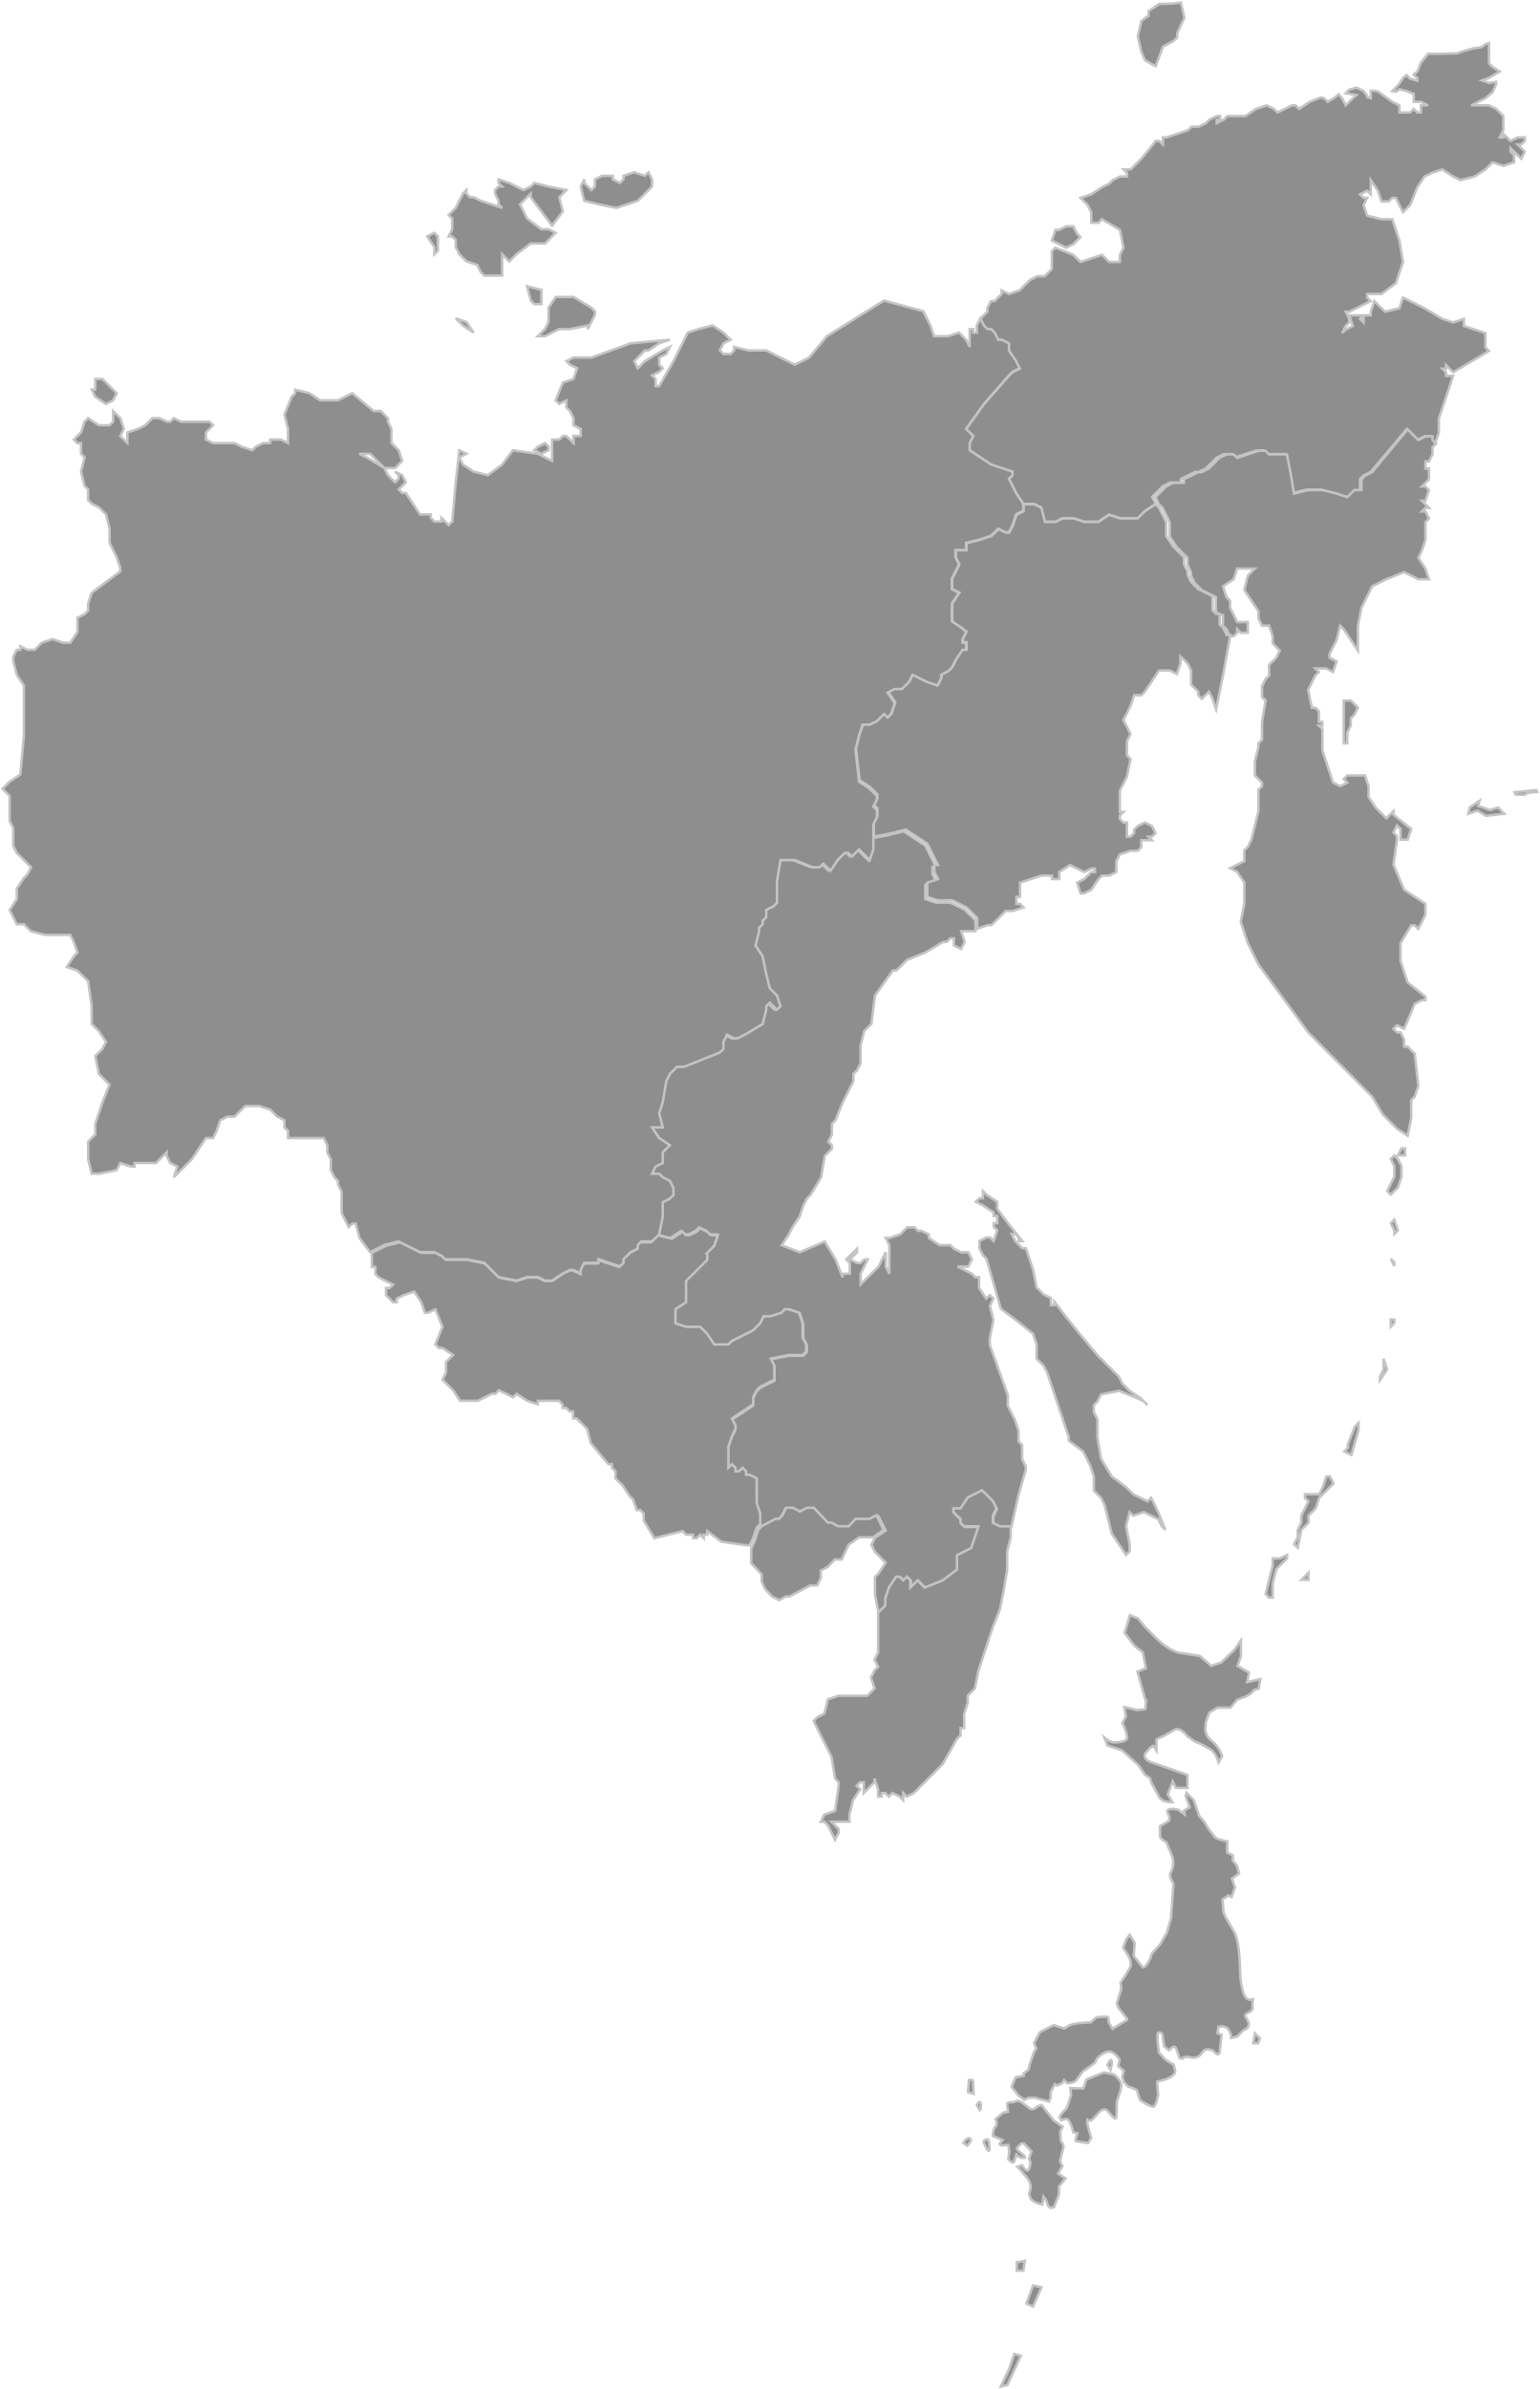
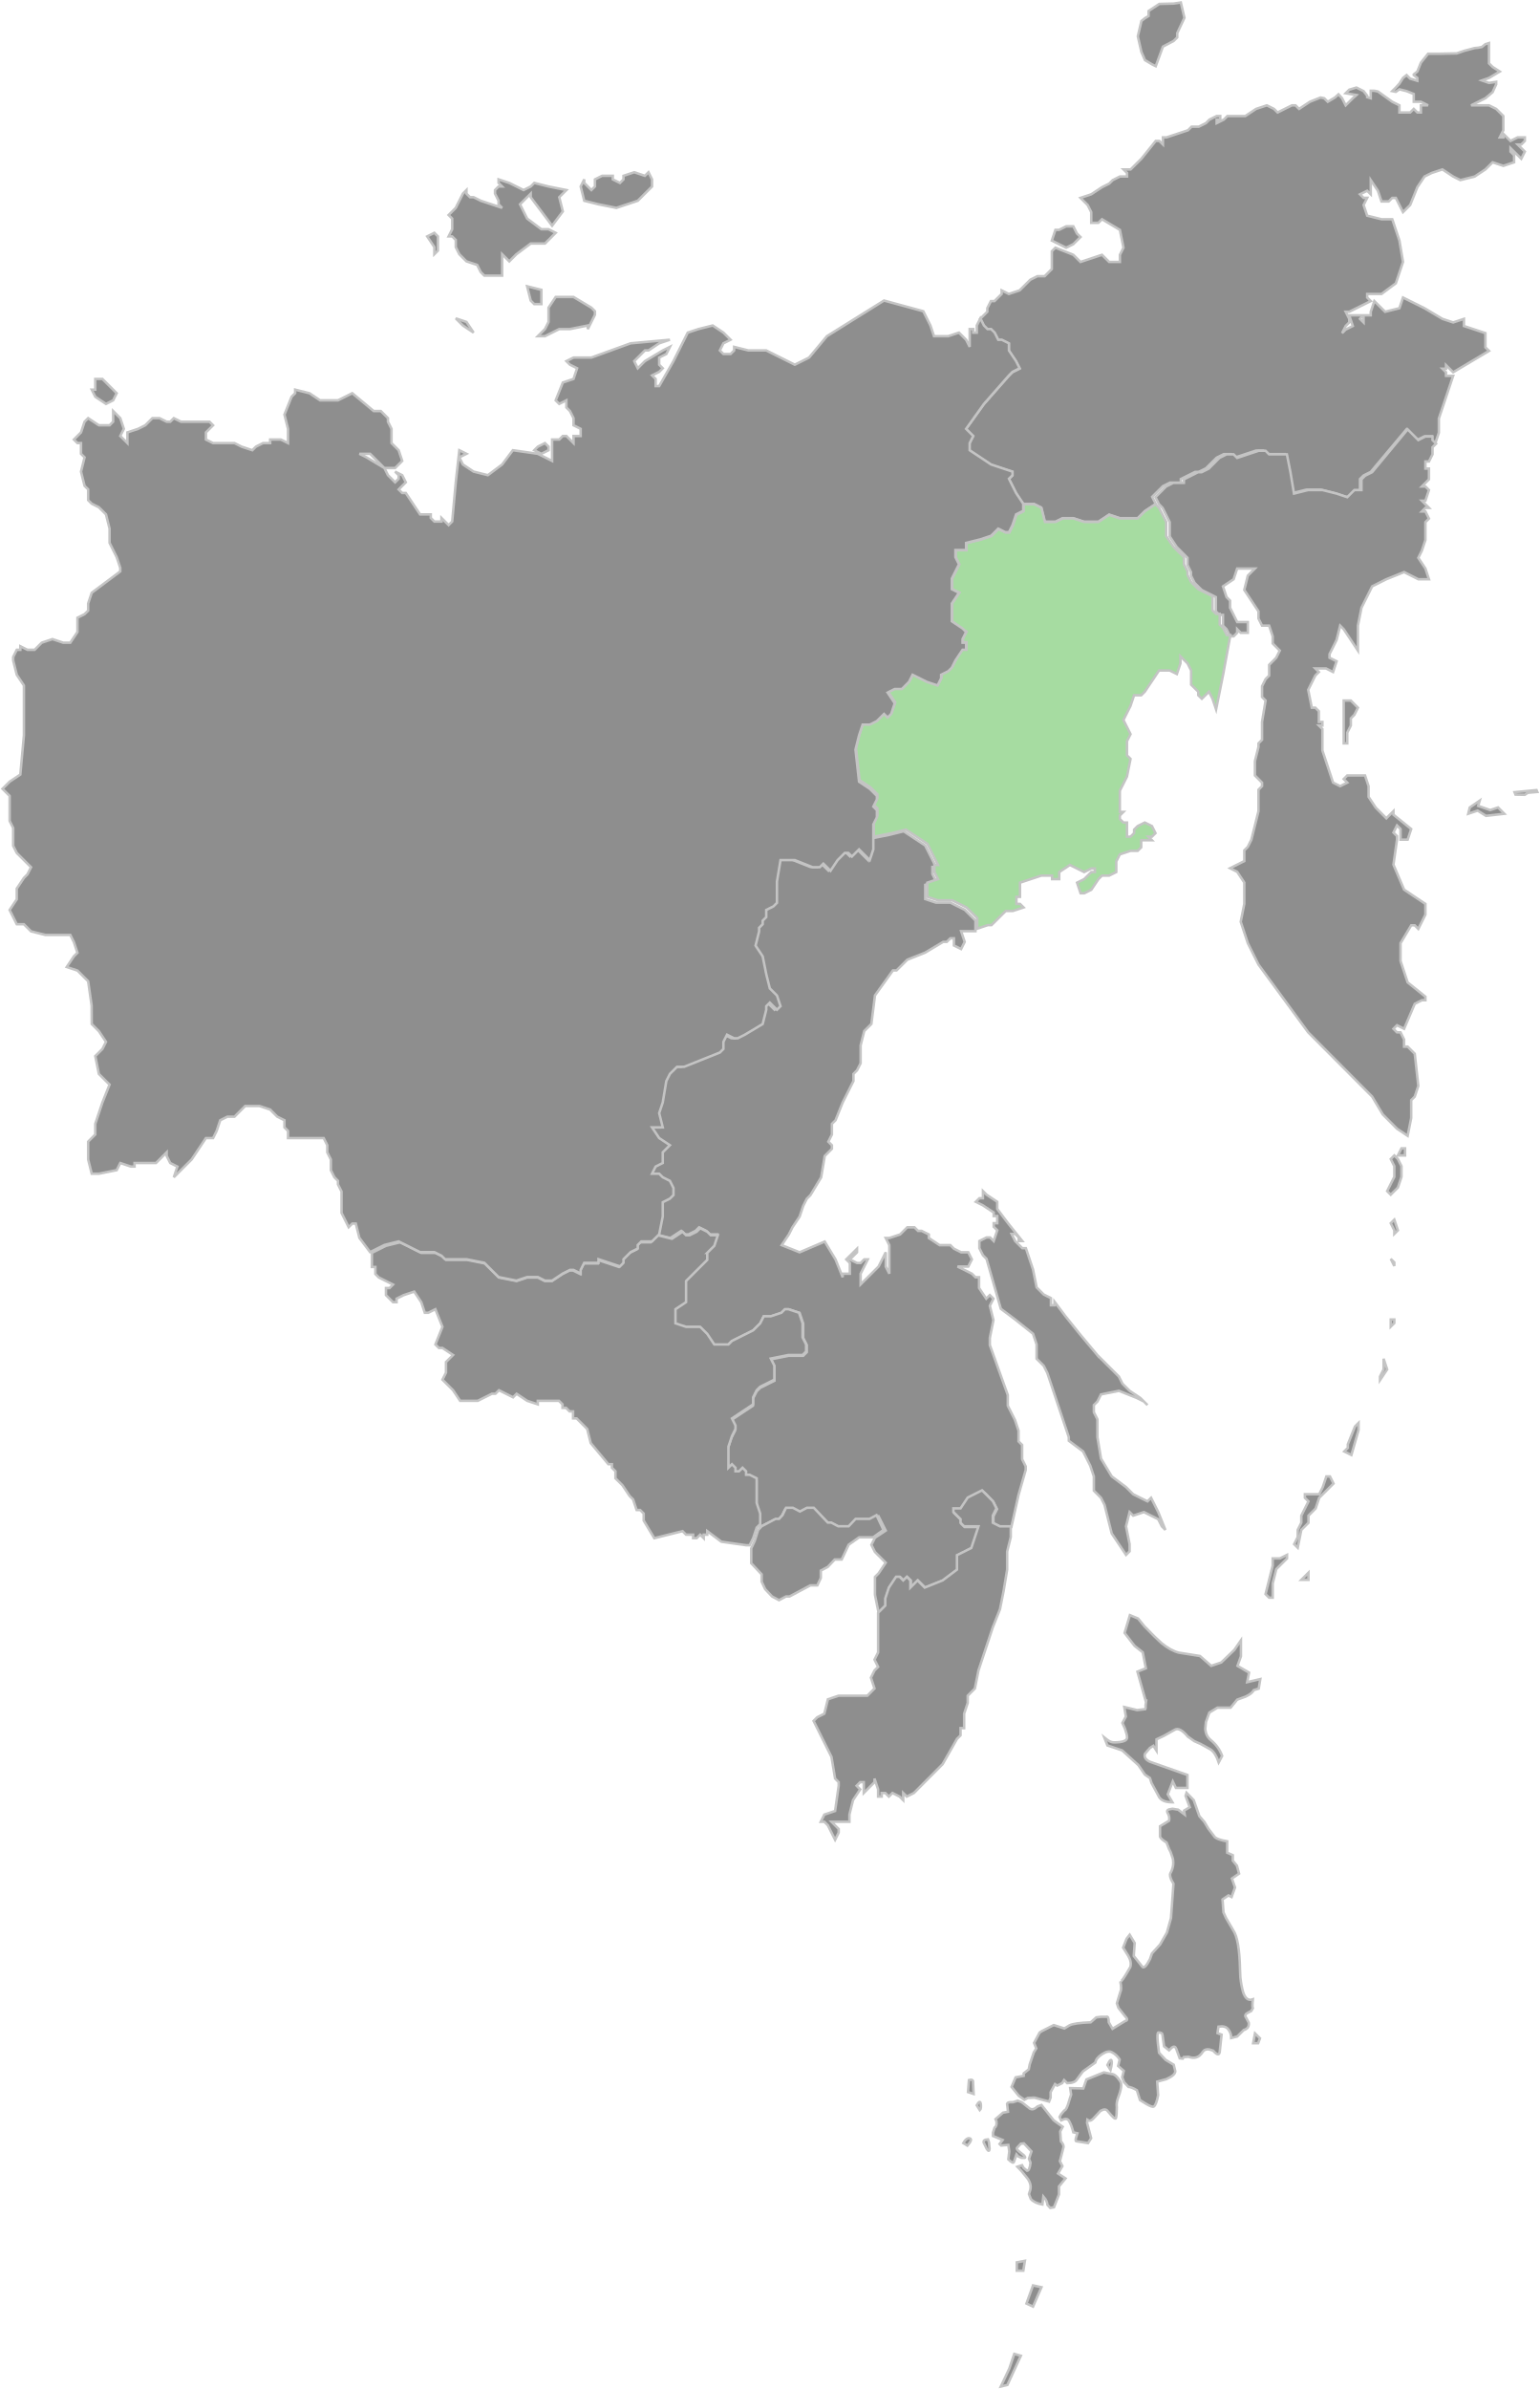
<svg xmlns="http://www.w3.org/2000/svg" width="617" height="957" viewBox="0 0 617 957" fill="none">
  <path d="M413.926 923.988L411.301 922.761L413.926 915.496L417.31 916.236L413.926 923.988ZM407.416 906.265L410.677 905.652L410.047 909.591H407.416V906.265ZM404.412 948.855L406.419 942.944L409.05 943.683L403.659 955.38L401.034 956L404.412 948.855ZM485.334 667.315L489.348 665.962L494.604 660.916L497.235 657.097V663.502L495.859 667.321L500.49 670.028L499.744 673.846L505 672.62L504.37 676.439L502.369 677.052C501.951 677.956 500.864 678.816 499.107 679.638L495.73 680.865L493.099 684.064H487.836L484.581 686.037L483.198 689.856L482.954 692.442C483.037 694.332 483.745 695.85 485.083 697C487.251 698.72 488.795 700.857 489.715 703.399L488.338 705.985C487.502 703.443 486.415 701.717 485.083 700.813L481.075 698.594L478.566 697.487L475.935 695.641C473.761 693.017 472.011 692.113 470.673 692.935L466.285 695.401L463.41 696.754V701.306L462.155 699.34L460.779 700.2L458.771 702.539C458.36 703.854 459.022 704.917 460.779 705.739L475.813 711.031V716.196H471.175L469.927 713.61L467.919 718.782L469.798 721.982C467.212 721.982 465.455 721.324 464.536 720.009L461.409 714.224L460.779 712.251L458.771 710.898L456.14 707.079L449.624 701.167L443.737 699.194L442.489 695.995L443.737 696.981C444.657 697.639 445.532 697.968 446.369 697.968C449.875 697.968 451.631 697.31 451.631 695.995C451.631 695.255 451.335 694.067 450.749 692.423L449.746 690.21L451.129 687.624L450.499 683.805L455.639 685.038L458.894 684.665C459.061 684.336 459.1 683.843 459.022 683.192L459.273 681.219H459.022L455.767 669.648L459.145 668.295L457.897 661.896L454.635 659.31L450.627 654.138L452.757 647L456.018 648.353L458.521 651.432L462.529 655.498L465.411 658.204C467.829 660.177 470.126 661.448 472.3 662.023L480.818 663.376L485.334 667.315ZM504.878 816.52L504.131 818.492H502.124L502.871 814.553L504.878 816.52ZM475.06 719.389L475.44 718.156L478.322 721.109L480.58 727.514L482.587 729.854L484.215 732.566L486.846 736.012C487.682 736.67 489.31 737.201 491.735 737.612V742.164L493.986 743.15V745.37L495.62 747.342L496.495 750.542L493.62 752.514L494.868 756.087L493.491 759.906L492.237 759.286L489.856 760.886L490.236 766.051L491.239 768.271L494.115 773.196C495.788 775.574 496.701 780.828 496.875 788.953L497.004 792.032C497.254 794.409 497.634 796.42 498.129 798.064C498.966 800.605 500.259 801.554 502.015 800.896L501.886 802.249C501.796 803.236 501.841 803.969 502.015 804.462L501.385 805.569C500.381 806.062 499.712 806.435 499.377 806.675C498.876 807.168 498.831 807.662 499.249 808.155L500.375 810.248C500.542 811.809 499.879 812.789 498.367 813.2L495.743 815.786L493.363 816.4C493.363 815.084 492.944 813.896 492.108 812.834C491.613 812.176 490.815 811.809 489.728 811.727L488.229 811.854L487.849 814.44L489.477 815.053L488.731 822.065C488.48 823.38 487.598 823.171 486.1 821.452L484.472 820.958C483.301 820.794 482.426 821.161 481.841 822.065C480.509 824.202 478.624 824.815 476.205 823.911L474.327 824.038L473.947 824.651L472.699 824.524L471.316 820.705C470.982 819.801 470.396 819.643 469.566 820.212L468.441 821.319L466.433 819.719L465.803 815.167C465.803 814.509 465.256 814.18 464.175 814.18C463.757 814.18 463.673 815.533 463.924 818.24L464.42 822.305L467.051 825.138L470.313 827.11L470.937 829.696C470.937 830.765 469.727 831.827 467.308 832.896L463.68 833.882L464.06 839.294C463.558 841.925 462.972 843.442 462.31 843.847C461.892 844.093 460.843 843.727 459.177 842.74L456.796 841.261L455.548 837.322C454.21 836.5 453.078 836.051 452.165 835.969L450.415 834.122L449.662 832.15L450.293 829.564L448.035 827.591L448.665 825.005C447.829 823.69 446.742 822.703 445.41 822.046C444.484 821.553 443.19 821.844 441.524 822.912C439.942 823.974 439.06 825.087 438.9 826.232L433.888 829.804L431.508 833.003C430.922 833.99 429.63 834.483 427.622 834.483L426.374 833.25L425.622 834.483L423.614 835.469L422.733 834.856L420.983 838.055V840.274L420.353 841.874L414.467 840.274L411.835 840.401L410.459 841.141L408.201 839.541L405.325 835.975L406.953 832.156L410.208 831.543V830.556L412.215 828.957L412.595 826.984L414.222 822.185L415.226 820.585L414.344 818.366L416.602 814.18L417.606 813.561L422.244 811.221L426.496 812.574L428.504 811.348C429.752 810.69 432.595 810.279 437.021 810.115L439.273 808.142L441.28 807.895H443.287C443.956 807.649 444.284 808.389 444.284 810.115L445.783 812.701L450.794 809.622C451.882 809.375 451.882 808.717 450.794 807.649L448.163 804.329L447.533 802.483L448.916 797.925C449.328 797.267 449.328 795.87 448.916 793.739C449.167 794.15 450.498 792.221 452.924 787.953C453.336 786.638 453.052 785.121 452.042 783.401L450.035 780.202L451.418 776.636L452.666 775.036L454.674 778.356L454.294 783.528L457.807 787.96C458.476 788.453 459.479 787.384 460.811 784.76L461.564 782.548L464.819 778.975L467.579 774.176L469.206 768.391L470.21 754.601L469.328 753.001C468.827 751.768 468.698 750.908 468.949 750.415C470.036 748.525 470.37 746.558 469.952 744.503L469.071 741.917L468.447 740.684L467.443 738.098C465.945 737.194 465.063 736.417 464.812 735.759V731.573L468.447 729.36C468.691 728.292 468.486 727.23 467.817 726.161C467.482 725.504 467.688 725.055 468.447 724.808L469.824 724.561L472.082 724.928L474.713 726.901L474.462 725.301L476.72 723.948L475.06 719.389ZM389.879 833.629L390.13 838.801L387.872 838.061L388.251 833.262L388.876 833.136C389.377 833.06 389.712 833.218 389.879 833.629ZM398.898 848.892L401.903 846.306L403.91 845.933L403.53 842.734C403.697 842.323 404.161 842.114 404.913 842.114H405.911L407.789 841.501L409.423 842.114L412.678 844.7C413.598 845.193 414.602 844.903 415.689 843.834L417.316 843.221L422.206 849.379L425.834 851.965L424.83 853.811L425.081 857.751C426.001 858.819 426.336 859.679 426.085 860.337L424.702 865.749L425.705 867.722L423.955 870.674L426.96 872.647L424.328 875.846V879.046L422.321 884.211L420.823 884.458L419.697 883.225C419.697 882.65 419.446 881.91 418.944 881.012L418.063 879.906L417.69 883.105C415.515 882.694 413.971 881.954 413.051 880.886L412.299 878.913L412.8 877.313C413.212 875.84 412.884 874.316 411.797 872.761L409.294 869.682L407.66 867.962L409.539 867.348L410.169 868.455L411.552 869.561C412.221 869.561 412.678 868.499 412.929 866.362L412.299 864.762L413.302 861.81L410.292 858.61L409.043 858.737L407.66 860.216C407.248 860.463 407.371 860.912 408.04 861.569L410.298 863.416C410.8 863.991 410.928 864.32 410.677 864.402H409.301L407.918 863.782L407.294 863.043L406.29 865.995C406.123 866.653 405.37 866.324 404.032 865.009L404.412 861.81L404.032 859.224L401.15 859.47L400.526 858.851L401.774 857.251L397.888 855.651V854.298L398.519 852.326C399.188 851.915 399.439 851.055 399.265 849.74L398.898 848.892ZM393.006 842.74C393.173 844.055 393.051 844.915 392.626 845.326L391.378 843.354L392.008 842.367C392.51 841.798 392.845 841.918 393.006 842.74ZM386.617 857.517C387.203 856.859 387.75 856.53 388.251 856.53C389.171 856.612 389.294 857.188 388.625 858.256L387.628 859.489L386 858.503L386.617 857.517ZM394.884 857.144L395.888 857.017L396.267 858.124L396.518 860.83C396.428 861.816 396.061 861.816 395.386 860.83L394.138 858.244C394.054 857.681 394.305 857.308 394.884 857.144ZM444.374 825.998C444.876 825.176 445.21 824.967 445.378 825.378C445.622 825.953 445.5 827.224 444.998 829.197L443.744 827.224L444.374 825.998ZM442.367 830.183L445.378 830.803C446.458 830.803 447.629 831.789 448.884 833.756C449.63 834.742 449.296 837.075 447.88 840.768C447.469 841.918 447.34 843.025 447.501 844.093C447.501 846.389 447.378 847.868 447.128 848.526C446.96 849.101 445.873 848.153 443.866 845.693C443.454 845.118 442.869 844.915 442.116 845.08L440.99 845.573L437.98 848.772C437.394 849.348 436.847 849.594 436.352 849.512L435.722 849.139L435.593 850.372L437.22 856.524L435.972 858.497L431.334 857.757C430.923 857.757 430.877 857.226 431.205 856.157L431.707 854.558L430.08 854.184C429.662 852.465 429.121 850.985 428.452 849.752C428.034 848.937 427.365 848.646 426.445 848.892L425.197 849.385L424.567 848.032L425.197 846.926L426.445 845.453C427.114 845.288 427.783 843.935 428.452 841.387L429.198 839.048L428.819 836.462L434.081 836.588L435.329 833.016L441.968 830.31L442.367 830.183Z" fill="#8E8E8E" stroke="#C4C4C4" />
  <path d="M347.725 344.435L344.848 341.576L343.41 340.147L341.972 341.576L340.534 343.005L339.096 341.576H337.658L334.782 344.434L331.906 348.722L330.468 347.293L329.03 345.863L327.592 347.293H324.715L317.525 344.434H311.773L310.335 353.009V361.585L308.897 363.014L306.02 364.443V367.301L304.582 368.731V370.16L303.145 371.589V373.018L301.706 378.735L304.583 383.023L306.021 390.169L307.459 395.886L310.335 398.744L311.773 403.032L310.335 404.461L307.459 401.602L306.021 403.032V404.461L304.583 410.178L297.393 414.465L294.516 415.895H293.076L290.2 414.465L288.762 417.324V420.182L287.324 421.611L280.133 424.47L272.943 427.329H270.067L267.19 430.187L265.752 433.046L264.314 441.621L262.876 445.909L264.314 451.625H260L262.876 455.913L267.191 458.772L265.753 460.201L264.315 461.63V465.918L261.438 467.347L260 470.205H262.876L264.315 471.634L267.191 473.064L268.629 475.922V478.781L267.191 480.21L264.314 481.639V487.356L262.876 494.502L268.629 495.932L272.943 493.073L274.381 494.502H275.819L278.695 493.073L280.133 491.644L283.01 493.073L284.448 494.502H287.324L285.886 498.79L283.01 501.648V504.507L280.133 507.366L277.257 510.224L275.819 511.653L274.381 513.083V521.658L270.067 524.516V530.233L274.381 531.662H280.133L283.01 534.521L285.886 538.809H291.64L293.078 537.379L295.954 535.95L301.707 533.092L304.583 530.233L306.021 527.375H308.897L313.212 525.946L314.65 524.516H316.088L317.369 524.941L320.401 525.946L321.84 530.233V535.95L323.278 538.808V541.667L321.84 543.096H316.088L308.897 544.525L310.335 547.384V553.101L307.459 554.53L304.583 555.959L303.145 557.388L301.707 560.247V563.105L297.392 565.964L293.076 568.821L294.514 571.68V573.109L293.076 575.968L291.638 580.255V588.831L293.076 587.401L294.514 588.831V590.26H295.952L297.39 588.831L298.829 590.26V591.688H300.266L303.143 593.117V603.122L304.581 607.41V611.697L310.334 608.839H311.772L313.21 607.41L314.648 604.551H317.524L320.4 605.98L323.276 604.551H326.153L327.591 605.98L331.905 610.269H333.343L336.219 611.698H340.534L343.41 608.84H344.848H349.162L352.038 607.411L353.476 610.269L354.915 613.128L350.6 615.986L349.162 618.845L350.6 621.703L352.038 623.132L354.915 625.991L352.038 630.279L350.6 631.708V638.854L352.038 646L354.915 643.141V640.283L356.353 635.995L359.229 631.708H360.667L362.105 633.137L363.543 631.708L364.981 633.137V635.995L366.419 634.566L367.857 633.137L369.295 634.566L370.733 635.995L377.923 633.137L383.676 628.849V623.132L389.428 620.274L392.304 611.698H386.552L385.114 610.269V608.839L383.676 607.41L382.238 605.981V604.551H385.114L387.99 600.264L393.743 597.405L395.161 598.583L398.057 601.694L399.495 604.552L398.057 607.41V610.269L400.933 611.698H405.247L408.124 598.835L411 588.83V587.401L409.562 584.543V578.826L408.124 577.397V573.109L406.686 568.821L405.248 565.963L403.81 563.104V558.817L396.619 538.809V535.95L398.058 528.804L396.619 523.085L398.058 520.227L396.619 518.798L395.181 520.227L392.305 515.939V511.651H390.867L389.429 510.222L383.677 507.364H387.991L389.429 504.505L387.991 501.647H385.115L382.239 500.218L380.801 498.788H376.486L372.172 495.93V494.501L369.296 493.072H367.858L366.42 491.642H363.544L362.106 493.072L360.668 494.501L356.353 495.93H354.915L356.353 498.788V510.222L354.915 507.364V501.648L352.039 507.365L344.849 514.511V510.223L347.725 504.507H346.287L344.849 505.936H343.411L340.535 504.507L341.973 503.077L343.411 501.648V500.219L339.096 504.507L340.534 505.936V510.224H337.658V511.653L334.782 504.507L330.467 497.361L320.401 501.648L313.211 498.79L316.087 494.502L317.525 491.644L320.401 487.356L321.839 483.068L323.277 480.21L324.715 478.781L329.029 471.635L330.467 463.059L331.906 461.63L333.343 460.201V458.772L331.906 457.343L333.343 454.484V450.197L334.781 448.767L337.658 441.621L340.534 435.905L341.972 433.046V430.187L343.41 428.758L344.848 425.9V418.754L346.286 413.037L349.162 410.178L350.601 398.745L357.791 388.74H359.229L360.667 387.311L362.105 385.882L363.543 384.453L370.733 381.594L377.924 377.306H379.362L380.8 375.877H382.238V378.736L385.114 380.165L386.552 377.306L385.114 373.019H390.866V368.731L386.552 364.443L380.8 361.585H375.047L370.733 360.156V354.439L375.047 353.01L373.609 350.151V347.293H375.048L370.733 338.717L362.105 333L356.353 334.429L349.162 335.858V340.146L347.724 344.434L347.725 344.435Z" fill="#8E8E8E" stroke="#C4C4C4" />
  <path d="M424.333 92.099H422.898L421.462 96.376L427.205 99.227L430.077 97.802L432.949 94.95L431.513 93.525L430.077 90.673H427.206L424.333 92.099ZM464.538 1.571L460.231 4.422V6.418L458.795 7.274L457.359 8.414L455.923 14.545L457.359 20.817L458.795 24.096L461.667 25.807L463.103 26.52L465.974 18.678L470.282 16.397L471.718 14.971V13.261L474.59 7.13L473.154 1L470.282 1.428L464.538 1.571ZM562.179 31.224L560.743 33.505L559.307 35.073L557.871 36.499L559.307 36.784L560.743 35.785L563.615 36.498L566.487 37.639V40.776H569.359L572.231 42.201H569.359V45.053H567.923L566.488 43.627L565.052 45.053H560.744V42.202L557.871 40.776L552.128 36.642L550.693 36.357H549.257V39.35L547.821 38.923V38.353L546.385 36.5L543.513 35.074L540.641 35.929L539.205 37.355L543.513 38.068L542.077 39.351L539.205 42.202L537.77 39.351L536.334 37.783L534.898 39.066L532.026 40.776L530.59 39.351L529.154 39.066L524.847 40.776L520.539 43.628L519.103 42.202H517.667L514.795 43.628L511.923 45.053L510.487 43.628L507.615 42.202L503.308 43.628L499 46.479H491.821L490.385 47.905L487.513 49.33V47.905H488.949V46.479H487.513L484.641 47.905L483.205 49.33L480.333 50.756H477.462L476.026 52.181L471.718 53.607L467.41 55.032H465.974V57.883L464.539 56.458H463.103L457.359 63.586L455.923 65.011L453.051 67.863H450.18L451.615 69.288V70.714H448.744L445.872 72.139L444.436 73.565L441.564 74.991L437.256 77.842L432.949 79.268L434.385 80.693L435.82 82.119L437.256 84.97V89.247H440.128L441.564 87.821L448.744 92.099L450.179 99.227L448.744 102.078V104.93H444.436L441.564 102.078L437.256 103.504L432.949 104.93L430.077 102.078L422.897 99.227L421.462 100.652V107.78L418.59 110.632H415.718L412.846 112.057L411.41 113.483L408.538 116.334L404.231 117.76L401.359 116.334V117.76L399.923 119.185L398.487 120.611H397.051L395.615 123.462V124.888L394.18 126.314L392.744 127.739L394.18 130.59L395.615 132.016H397.051L398.487 133.442L399.923 136.293H401.359L404.231 137.719V140.57L407.102 144.847L408.538 147.698L405.666 149.124L404.231 150.549L394.179 161.954L387 171.934L388.436 173.359L389.872 174.785L388.436 177.636V180.488L397.051 186.19L405.667 189.041V190.467L404.231 191.893L407.103 197.595L409.975 201.872H414.282L417.154 203.298L418.59 209H422.897L425.769 207.574H430.077L434.385 209H440.128L444.436 206.149L448.744 207.574H455.923L458.795 204.723L463.103 201.872L461.667 199.02L464.539 196.169L465.974 194.743L468.846 193.318H473.154V191.892L478.898 189.041H480.333L483.205 187.615L486.077 184.764L487.513 183.338L490.385 181.913H493.257L494.692 183.338L499 181.913L503.308 180.487H506.18L507.616 181.913H514.795L516.231 189.041L517.667 197.595L523.41 196.169H529.154L534.897 197.595L539.205 199.02H540.641L542.076 197.595H543.512L544.948 196.169V191.892L546.384 190.467L549.256 189.041L563.615 171.933L565.051 173.359L567.922 176.21L570.794 174.784H573.666V176.21L575.102 177.636L576.538 173.359V167.656L579.41 159.102L582.281 150.548H579.41V149.123L577.974 147.697H579.41V146.272L582.281 149.123L589.461 144.846L596.64 140.569L595.204 139.144V133.441L590.897 132.016L586.589 130.59V127.739L582.281 129.164L577.973 127.739L570.794 123.462L562.179 119.185L560.743 123.462L554.999 124.887L552.128 122.036L550.692 120.61L549.256 124.887V126.313H546.384V129.164L544.948 127.739L546.185 126.313H540.641L541.117 127.791L542.077 130.59L539.205 132.016L537.769 133.441L539.205 130.59L540.641 129.164V127.739L539.205 124.887H540.641L549.257 120.61L547.821 119.185V117.759H553.564L559.308 113.482L562.18 104.928L560.744 96.375L557.872 87.821H553.564L547.821 86.395L546.385 82.118L547.821 79.267H546.385L544.949 77.841L547.821 76.416L549.257 77.841V72.14L552.128 76.417L553.564 80.694H556.436L557.872 79.268H559.308L562.18 84.971L563.615 83.545L565.051 82.12L567.923 74.992L570.795 70.715L573.667 69.289L577.975 67.864L582.282 70.715L585.154 72.141L590.898 70.715L595.205 67.864L596.641 66.438L598.077 65.013L602.385 66.438L606.692 65.013V62.161L605.257 60.735V59.31L608.128 62.161L609.564 63.587L611 60.735L608.127 57.883H609.563L610.999 56.458V55.032H608.127L605.255 56.458L603.82 55.032L602.384 53.607V55.032H600.948L602.384 52.181V46.479L600.948 45.053L599.512 43.628L596.64 42.202H589.461L592.333 40.776L595.205 39.351L598.077 36.928L599.512 33.792V32.793L596.641 33.221L593.769 32.222L596.641 31.223L600.948 28.657L598.076 26.803L596.641 25.378V17.253L595.205 17.681L593.769 18.822L592.333 19.107L590.897 19.249L586.589 20.39L583.718 21.389L576.538 21.531H572.23L569.359 25.094L567.923 28.658L566.488 29.799V30.084L567.923 31.225V32.365L565.051 31.51L563.615 30.084L562.179 31.224Z" fill="#8E8E8E" stroke="#C4C4C4" />
  <path d="M340.053 611.401H335.869L333.079 609.92H331.685L327.5 605.48L326.106 604H323.316L320.527 605.48L317.737 604H314.947L313.553 606.96L312.158 608.44H310.763L305.184 611.4L303.789 612.88L302.395 617.32L301 620.28V626.2L302.395 627.68L305.184 630.64V633.6L306.579 636.56L307.974 638.04L309.368 639.52L312.158 641L314.947 639.52H316.342L324.71 635.08H327.5L328.894 632.12V629.161L331.684 627.681L334.474 624.721H337.263L340.053 618.801L344.237 615.84H349.816L354 612.88L352.605 609.92L351.211 606.96L348.421 608.44H342.842L340.053 611.4L340.053 611.401Z" fill="#8E8E8E" stroke="#C4C4C4" />
  <path d="M515.7 622.858L512.833 624.287H509.967V627.143L508.533 632.857L507.1 638.571L508.533 640H509.967V634.286L511.4 628.571L514.267 625.714L515.7 624.286L515.7 622.858ZM524.3 632.858V630.001L522.867 631.429L521.434 632.858L524.3 632.858ZM534.334 594.286L532.9 591.429H531.467L530.034 595.715L528.6 598.572H522.867V600.001L524.3 601.429L522.867 604.287L521.434 607.144V610L520.001 612.857V615.714L518.567 618.572L520.001 620L521.434 612.857L522.867 611.429L524.3 610V607.143L527.167 604.286L528.6 600L531.467 597.143L534.334 594.286L534.334 594.286ZM544.367 570.001L542.934 571.429L540.067 578.572V580L538.633 581.429L541.5 582.857L544.367 572.857L544.367 570.001ZM555.833 548.572L554.4 544.286V548.572L552.967 551.429V552.858L555.833 548.572ZM557.267 528.572V531.429L558.7 530.001V528.572L557.267 528.572ZM558.7 507.143L557.267 504.286L558.7 505.715V507.143ZM557.267 490L558.7 492.858V494.286L560.133 492.858L558.7 488.572L557.267 490ZM563 462.857V460H561.567L560.133 462.857H563ZM558.7 471.429L555.833 477.143L557.266 478.572L560.133 475.714L561.567 471.428V467.143L560.133 464.286L558.7 462.857L557.267 464.286L558.7 467.143V471.429ZM439.733 542.858L432.567 534.286L426.833 527.143L422.533 521.429V522.858H421.1V520L418.233 518.572L415.367 515.715L413.933 508.572L411.067 500H409.633L406.767 497.143L405.333 494.286H406.767L408.2 495.714V497.143H409.633L403.9 490L399.6 484.286V481.429L395.3 478.571L393.867 477.143V480H392.433L391 481.429L393.867 482.857L398.167 485.714V487.143H399.6V490H398.167V491.429L399.6 492.857L398.167 497.143L396.734 495.714H395.3L392.433 497.143V500L393.867 502.857L395.3 504.286L398.167 514.286L401.034 524.286L406.767 528.572L413.933 534.286L415.367 538.572V544.286L418.233 547.143L419.667 550L428.267 575.715V577.143L434 581.429L436.867 587.143L438.3 591.429V597.143L441.167 600.001L442.6 602.858L445.467 614.286L451.2 622.858L452.633 621.429V618.572L451.2 611.429L452.633 605.715L454.067 607.144L458.367 605.715L461.233 607.144L464.1 608.572L465.533 611.429L466.967 612.858L464.1 605.715L461.233 600.001L459.8 601.429L456.933 600.001L454.066 598.572L451.2 595.715L445.466 591.429L441.166 584.286L439.733 575.715V568.572L438.3 565.715V562.858L439.733 561.429L441.166 558.572L448.333 557.143L455.5 560.001L458.366 561.429L459.799 562.858L456.933 560L452.633 557.143L449.766 554.286L448.333 551.429L439.733 542.857L439.733 542.858Z" fill="#8E8E8E" stroke="#C4C4C4" />
  <path d="M283.39 501.878L286.219 499.055L287.634 494.822H284.805L283.39 493.411L280.561 492L279.146 493.411L276.317 494.822H274.903L273.489 493.411L269.245 496.233L263.586 494.822L260.757 497.645H256.513L255.098 499.056V500.467L252.269 501.878L249.44 504.7V506.111L248.025 507.522L243.781 506.111L239.537 504.7V506.111H233.879L232.464 508.933V510.344L229.635 508.933H228.22L225.391 510.344L221.147 513.167H218.318L215.488 511.756H211.244L207 513.167L199.927 511.756L197.098 508.933L194.268 506.111L187.195 504.7H178.708L177.293 503.289L174.464 501.878H168.805L165.976 500.467L163.146 499.056L160.317 497.645L154.659 499.056L149 501.878V507.522H150.415V510.344L151.83 511.756L154.659 513.167L157.488 514.578L156.074 515.989H154.659V518.811L157.488 521.634H158.903V520.223L161.732 518.812L165.976 517.401L168.806 521.634L170.22 525.867H171.635L174.464 524.456L177.293 531.512L174.464 538.567L175.879 539.978H177.293L181.537 542.8L180.123 544.211L178.708 545.623V549.856L177.293 552.678L181.537 556.911L184.367 561.145H191.44L194.269 559.734L197.099 558.323H198.513L199.928 556.912L202.757 558.323L205.586 559.734L207.001 558.323L211.245 561.145L215.489 562.556V561.145H223.977L225.391 562.556V563.967H226.806L228.22 565.378H229.635V568.2H231.05L233.879 571.023L235.293 572.434L236.708 578.078L243.781 586.545H245.196V587.956L246.61 589.367V592.189L249.44 595.011L252.269 599.245L253.684 600.656L255.098 604.889H256.513L257.927 606.3V609.122L262.171 616.178L267.83 614.767L273.488 613.356L274.903 614.767H277.732V616.178H279.147L280.561 614.767L281.976 616.178V614.767H283.39V613.356L289.049 617.589L298.951 619H300.366L301.78 616.178L303.195 611.944L304.61 610.533V606.3L303.195 602.066V592.189L300.366 590.777H298.951V589.366L297.537 587.955L296.122 589.366H294.707V587.955L294.014 587.263L293.293 586.544L291.878 587.955V579.488L293.293 575.255L294.707 572.433V571.022L293.293 568.2L297.537 565.377L301.78 562.555V559.733L303.195 556.91L304.61 555.499L307.439 554.088L310.268 552.677V547.033L308.854 544.211L315.927 542.8H321.585L323 541.389V538.567L321.585 535.744V530.1L320.171 525.867L315.927 524.456H314.512L313.098 525.867L308.854 527.278H306.024L304.61 530.1L301.78 532.922L296.122 535.744L293.293 537.155L291.878 538.567H286.22L283.39 534.333L280.561 531.511H274.903L270.659 530.1V524.456L274.903 521.633V513.167L276.318 511.756L277.732 510.344L280.562 507.522L283.391 504.7V501.878H283.39Z" fill="#8E8E8E" stroke="#C4C4C4" />
  <path d="M405 611.432H400.691L397.818 609.989V607.103L399.254 604.217L397.818 601.33L394.945 598.443L393.509 597L387.763 599.886L384.891 604.217H382.018V605.66L383.454 607.103L384.89 608.546V609.99L386.327 611.433H392.072L389.199 620.093L383.454 622.979V628.753L377.709 633.083L370.527 635.969L369.09 634.526L367.654 633.083L366.218 634.526L364.782 635.969V633.083L363.345 631.639L361.909 633.083L360.473 631.639H359.036L356.164 635.969L354.727 640.299V643.185L351.854 646.071V661.948L350.418 664.834L351.854 667.721L350.418 669.164L348.982 672.051L350.418 676.381L347.545 679.268H336.055L331.745 680.711L330.309 686.484L327.436 687.927L326 689.371L327.436 692.257L328.873 695.144L333.182 703.804L334.618 712.464L336.054 713.907V715.35L334.618 725.453L330.309 726.897L328.873 729.783H330.309L331.745 731.227L333.182 734.113L334.618 737L336.054 734.113V732.67L334.618 731.227L333.182 729.784H340.363V726.897L341.8 721.124L344.672 716.794L343.236 715.35L344.672 713.907H346.109V718.237L347.545 716.794L348.981 715.351L350.418 713.907V712.464L351.854 716.794V719.68H353.29V718.237H354.726L356.163 719.68L357.599 718.237L360.472 719.68L361.908 721.124V718.237L363.344 719.68L366.217 718.237L369.09 715.35L377.708 706.69L383.454 696.587L384.89 695.144V692.257H386.326V686.484L387.763 682.154V679.267L390.635 676.381L392.072 669.164L394.945 660.504L397.818 651.844L400.691 644.628L402.127 637.412L403.564 628.752V621.535L405 615.762V611.432Z" fill="#8E8E8E" stroke="#C4C4C4" />
  <path d="M588.317 325.984L592.083 324.72L595.44 326.827L602.783 325.984L600.265 323.455L597.118 324.509L592.293 322.823L592.922 320.716L588.936 323.455L588.317 325.984ZM607.263 318.319L610.965 318.399L612.221 317.577L616 317.24L615.686 316.502L606.874 317.345L607.263 318.319ZM541.27 280.627H538.424V297.779H539.847V293.491L541.27 290.632V287.773L542.693 286.344L544.116 283.485L541.27 280.627ZM546.963 190.582L545.54 192.011V196.299H542.693L541.27 197.728L539.847 199.157L535.578 197.728L529.886 196.299H524.193L518.501 197.728L517.078 189.152L515.655 182.006H508.539L507.116 180.577H504.27L500.001 182.006L495.731 183.435L494.308 182.006H491.462L488.616 183.435L487.193 184.864L484.346 187.723L481.5 189.152H480.077L474.385 192.011V193.44H470.116L467.269 194.869L465.846 196.298L463 199.157L464.423 202.015L465.846 203.445L468.692 209.162V214.879L471.539 219.167L475.808 223.455V226.313L477.231 229.172V230.601L478.654 233.46L481.5 236.319L487.193 239.177V241.982V244.895L488.615 246.324H490.039V250.612L491.462 252.041L492.885 254.9H494.308L495.731 253.47V252.041L497.154 253.47H500V249.183H495.731L492.884 243.465V240.607L491.461 239.177L490.038 234.89L494.308 232.031L495.731 227.743H502.846L500 230.602L498.577 236.319L501.423 240.607L504.269 244.895V247.753L505.692 250.612H508.539L509.962 254.9V257.759L511.385 259.188L512.808 260.617L511.385 263.476L508.538 266.334V270.622L507.115 272.051L505.692 274.91V279.198L507.115 280.627L505.692 289.203V296.349L504.269 297.779V299.208L502.846 304.925V310.642L504.269 312.071L505.692 313.501V314.93L504.269 316.359V324.935L502.846 330.652L501.423 336.369L500 339.228L498.577 340.657V344.945L495.731 346.374L492.885 347.803L495.731 349.232L498.577 353.52V362.096L497.154 369.243L500 377.818L504.27 386.394L524.193 413.551L549.808 439.278L554.078 446.424L559.77 452.141L564.039 455L565.462 447.854V440.707L566.885 439.278L568.308 434.99L566.885 422.126L564.039 419.268H562.616V416.409L561.193 413.55H559.77L558.347 412.121L559.77 410.692L562.616 412.121L566.885 402.116L569.732 400.687H571.155V399.258L564.04 393.541L561.193 384.965V377.818L565.463 370.672H566.885L568.309 372.101L571.155 366.384V362.096L566.885 359.237L562.616 356.378L558.347 346.373L559.77 336.368V334.939L558.347 333.51L559.77 330.651L561.193 332.08V336.368H564.039L565.462 332.08L558.347 326.363V324.934L556.924 326.363L555.501 327.793L551.232 323.505L548.385 319.217V314.929L546.962 310.641H539.847L538.424 312.07L539.847 313.499L537.001 314.929L534.154 313.499L529.885 300.636V292.06L528.462 290.631H529.885V289.202H528.462V284.914L527.039 283.484H525.616L524.193 276.338L527.039 270.621L528.462 269.192L527.039 267.762H531.309L534.155 269.192L535.578 264.904L532.732 263.475V262.045L535.578 256.328L537.001 250.611L538.424 252.04L544.116 260.616V250.611L545.539 243.465L549.809 234.889L555.501 232.03L562.616 229.171L568.309 232.03H572.578L571.155 227.742L568.309 223.454L569.732 220.596L571.155 216.308V209.161L572.578 207.732L571.155 204.873H569.733L571.156 203.444H572.579L571.156 202.015L569.733 200.586H571.156L572.579 196.298L571.156 194.869H569.733L571.156 193.439L572.579 192.01V187.722H571.156V184.864H572.579L574.002 182.005V179.146L575.425 177.717L574.002 176.288V174.859H571.155L568.309 176.288L565.463 173.429L564.04 172L549.809 189.152L546.963 190.582Z" fill="#8E8E8E" stroke="#C4C4C4" />
-   <path d="M427.286 207.667H425.857L423 209.083H418.714L417.286 203.417L414.429 202H410.143V204.833L407.286 206.25L405.857 210.5L404.429 213.334H403L400.143 211.917L398.714 213.334L397.286 214.75L393 216.167L387.286 217.583V220.417H383V223.25L384.429 226.084L383 228.917L381.572 231.75V236.001L384.429 237.417L381.572 241.667V248.75L384.429 251.584L387.286 253L385.858 255.834V257.25H387.286V260.084H384.429L383 264.334L381.572 267.167L380.143 268.584L377.286 270.001V271.417L375.858 274.251L371.572 272.834L365.858 270.001L364.429 272.834L361.572 275.667H358.715L355.858 277.084L358.715 281.334L357.286 285.584L355.858 287.001L354.429 285.584L353.001 287.001L351.572 288.417L348.715 289.834H345.857L344.428 294.084L343 299.751L344.428 312.501L348.714 315.335L351.572 318.167V319.584L350.143 322.417L351.572 323.834V326.667L350.143 329.501V335.168L357.286 333.751L363 332.334L371.571 338.001L375.857 346.501H374.429V349.333L375.149 350.761L375.857 352.167L371.572 353.583V359.25L375.858 360.667H381.572L387.286 363.5L391.572 367.75V372L395.857 370.583H397.286L400.143 367.75L403 364.917H405.858L410.143 363.5L408.715 362.083H407.286V359.25H408.715V353.584L413 352.167L417.286 350.75H421.572V352.167H424.429V349.333L428.715 346.5L431.572 347.916L434.429 349.333L437.287 347.916H438.715V349.333H437.287L434.429 352.166L431.572 353.583L433.001 357.833H434.429L437.286 356.416L440.144 352.166L441.572 350.75H444.429L447.286 349.333V345.083L448.715 342.25L453.001 340.833H455.858L457.286 339.417V336.583H461.572L460.144 335.166H461.572L463.001 333.75L461.572 330.916L458.715 329.5L455.858 330.916L454.429 332.333V333.75L453.001 335.166H451.572V329.5H450.144L448.715 328.083V326.666L450.144 325.25H448.714V316.75L451.572 311.083L453 304L451.572 302.583V296.918L453 294.084L451.572 291.251L450.143 288.418L453 282.751L454.429 278.501H457.286L458.715 277.084L464.429 268.584H468.715L471.572 270.001L473 265.751V262.918L475.858 265.751L477.286 268.584V274.251L478.715 275.668L480.143 277.084V278.501L481.571 279.917L483 278.501L484.428 277.084L485.857 279.918L487.286 284.168L490.143 270.001L493 254.418H491.571L490.143 251.584L488.715 250.168V245.917H487.286L485.857 244.501V238.834L480.143 236.001L477.286 233.168L475.858 230.334V228.917L474.429 226.084V223.25L470.143 219L467.286 214.75V209.084L464.429 203.417L463.001 202L458.715 204.834L455.857 207.667H448.714L444.429 206.25L440.143 209.084H434.429L430.143 207.667H427.286L427.286 207.667Z" fill="#8E8E8E" stroke="#C4C4C4" />
+   <path d="M427.286 207.667H425.857L423 209.083H418.714L417.286 203.417L414.429 202H410.143V204.833L407.286 206.25L405.857 210.5L404.429 213.334H403L400.143 211.917L398.714 213.334L397.286 214.75L393 216.167L387.286 217.583V220.417H383V223.25L384.429 226.084L383 228.917L381.572 231.75V236.001L384.429 237.417L381.572 241.667V248.75L384.429 251.584L387.286 253L385.858 255.834V257.25H387.286V260.084H384.429L383 264.334L381.572 267.167L380.143 268.584L377.286 270.001V271.417L375.858 274.251L371.572 272.834L365.858 270.001L364.429 272.834L361.572 275.667H358.715L355.858 277.084L358.715 281.334L357.286 285.584L355.858 287.001L354.429 285.584L353.001 287.001L351.572 288.417L348.715 289.834H345.857L344.428 294.084L343 299.751L344.428 312.501L348.714 315.335L351.572 318.167V319.584L350.143 322.417L351.572 323.834V326.667L350.143 329.501V335.168L357.286 333.751L363 332.334L371.571 338.001L375.857 346.501H374.429V349.333L375.149 350.761L375.857 352.167L371.572 353.583V359.25L375.858 360.667H381.572L387.286 363.5L391.572 367.75V372L395.857 370.583H397.286L400.143 367.75L403 364.917H405.858L410.143 363.5L408.715 362.083H407.286V359.25H408.715V353.584L413 352.167L417.286 350.75H421.572V352.167H424.429V349.333L428.715 346.5L431.572 347.916L434.429 349.333L437.287 347.916H438.715V349.333H437.287L434.429 352.166L431.572 353.583L433.001 357.833H434.429L437.286 356.416L440.144 352.166L441.572 350.75H444.429L447.286 349.333V345.083L448.715 342.25L453.001 340.833H455.858L457.286 339.417V336.583H461.572L460.144 335.166H461.572L463.001 333.75L461.572 330.916L458.715 329.5L455.858 330.916L454.429 332.333V333.75L453.001 335.166H451.572V329.5H450.144L448.715 328.083V326.666L450.144 325.25H448.714V316.75L451.572 311.083L453 304L451.572 302.583V296.918L453 294.084L451.572 291.251L450.143 288.418L453 282.751L454.429 278.501H457.286L458.715 277.084L464.429 268.584H468.715L471.572 270.001L473 265.751V262.918L475.858 265.751L477.286 268.584V274.251L478.715 275.668L480.143 277.084V278.501L481.571 279.917L483 278.501L484.428 277.084L485.857 279.918L487.286 284.168L490.143 270.001L493 254.418H491.571L490.143 251.584L488.715 250.168V245.917H487.286L485.857 244.501V238.834L480.143 236.001L477.286 233.168L475.858 230.334V228.917L474.429 226.084V223.25L470.143 219L467.286 214.75V209.084L464.429 203.417L463.001 202L458.715 204.834L455.857 207.667H448.714L444.429 206.25L440.143 209.084H434.429L430.143 207.667H427.286L427.286 207.667Z" fill="#A6DCA1" stroke="#C4C4C4" />
  <path d="M41.042 151.804H38.182V156.087H36.752L38.182 158.942L42.472 161.798L45.332 160.37L46.762 157.515L41.042 151.804ZM189.77 133.244L186.909 128.961L182.619 127.534L185.479 130.389L189.77 133.245V133.244ZM175.469 100.408V94.698L174.039 93.27L171.179 94.698L174.039 98.981V101.836L175.469 100.408ZM211.221 114.685L212.651 120.395L214.081 121.823H216.941V116.112L211.221 114.685ZM235.532 131.817L238.392 126.106V124.679L236.962 123.251L229.812 118.968H222.662L219.801 123.251V128.962L218.371 131.817L216.941 133.245L215.511 134.672H218.372L221.232 133.245L224.092 131.817H228.382L235.533 130.389L235.532 131.817ZM225.521 77.566L226.951 76.138L219.801 74.711L214.081 73.283L212.651 74.711L209.791 76.138L204.07 73.283L199.78 71.855V73.283L201.21 74.711H199.78L198.35 76.138V77.566L199.78 80.421V81.849L201.21 83.276L196.92 81.849L192.63 80.421L189.769 78.994H188.339L186.909 77.566V76.138L185.479 77.566L184.049 80.421L182.619 83.277L181.189 84.704L179.759 86.132L181.189 87.559V91.842L179.759 94.698H181.189L182.619 96.125V98.981L184.049 101.836L186.91 104.691L191.2 106.119L192.63 108.974L194.06 110.402H201.21V101.836L202.64 103.263L204.07 104.691L205.5 103.263L206.93 101.836L212.65 97.553H218.371L219.801 96.125L221.231 94.698L222.661 93.27L219.801 91.843H216.94L211.22 87.56L208.36 81.849L212.65 77.566V78.994L221.231 90.415L225.521 84.704L224.091 78.994L225.521 77.566ZM259.843 69L258.413 70.428L254.123 69L249.833 70.428V71.855L248.403 73.283L245.543 71.855V70.428H241.253L238.393 71.855V74.71L236.963 76.138L234.103 73.282V71.855L232.673 74.71L234.103 80.421L239.823 81.848L246.973 83.276L255.554 80.421L261.274 74.71V71.855L259.843 69ZM354.228 120.396L331.347 134.672L324.197 143.238L318.476 146.094L312.756 143.238L307.036 140.383H299.886L294.165 138.955V140.383L292.735 141.811H289.875L288.445 140.383L289.875 137.528L292.735 136.1L289.875 133.245L285.585 130.389L279.865 131.817L275.574 133.244L269.854 144.666L264.134 154.659H262.704V151.804L261.274 150.376L264.134 148.949L265.564 147.521L264.134 146.094V143.238L266.994 141.81L268.424 138.955L265.564 140.383L258.414 144.666L256.984 146.093L255.554 147.521L254.124 144.665L258.414 140.382H259.844L264.134 137.527L268.424 136.099L252.694 137.527L236.963 143.238H229.813L226.952 144.665L228.383 146.093L231.243 147.52L229.813 151.803L225.522 153.231L222.662 160.37L224.092 161.798L226.952 160.37V163.225L228.382 164.653L229.812 167.508V170.364L232.672 171.791V174.647H229.812V177.502L228.382 176.074L226.952 174.647H225.522L224.092 176.074H221.232V184.64L215.511 181.785L205.501 180.357L201.211 186.068L195.49 190.351L189.77 188.923L185.48 186.068L184.05 183.212L186.91 181.785L184.05 180.357L182.62 193.206L181.19 208.91L179.76 210.338L178.33 208.91L176.9 207.483V208.91H174.039L172.61 207.483V206.055H168.319L165.459 201.772L162.599 197.489H161.169L159.739 196.062L161.169 194.634L162.599 193.206L161.169 190.351L158.309 188.924L159.739 190.351V191.779L158.309 193.206L155.448 190.351L154.018 187.495L146.868 183.212L144.008 181.785H148.298L151.158 184.64L154.018 187.496H158.309L161.169 184.64L159.739 180.357L156.879 177.502V171.791L155.449 168.936V167.508L152.589 164.653H149.728L141.148 157.515L138.288 158.942L135.427 160.37H128.277L123.987 157.515L118.267 156.087V157.515L116.836 158.942L113.976 166.081L115.406 171.791V177.502L112.546 176.074H108.256V177.502H105.396L102.535 178.93L101.105 180.357L96.815 178.93L93.955 177.502H85.376L82.516 176.074V173.219L85.376 170.364L83.946 168.936H72.505L69.645 167.508L68.215 168.936H66.785L63.925 167.508H61.065L59.635 168.936L58.205 170.364L55.344 171.791L51.054 173.219V177.502L48.194 174.647L49.624 171.791L48.194 167.508L45.334 164.653V168.936L43.904 170.363H39.612L35.322 167.508L33.892 168.936L32.462 173.218L29.602 176.074L31.032 177.501H32.462V181.784L33.892 183.212L32.462 188.923L33.892 194.633L35.322 196.061V200.344L36.752 201.771L39.612 203.199L42.472 206.054L43.903 211.765V217.476L46.763 223.186L48.193 227.469V228.897L42.472 233.18L36.752 237.463L35.322 241.746V244.601L33.892 246.029L31.032 247.456V253.167L28.172 257.45H25.311L21.021 256.022L16.731 257.45L13.871 260.305H11.011L8.15 258.878V260.305H6.72L5.29 263.161V264.588L6.72 270.299L9.58 274.582V294.569L8.15 310.273L3.86 313.129L1 315.984L2.43 317.412L3.86 318.839V328.833L5.29 331.688V338.826L6.72 341.682L9.58 344.537L12.441 347.392L11.011 350.248L9.58 351.675L6.72 355.958V360.241L3.86 364.524L6.72 370.235H9.58L11.011 371.663L12.441 373.09L18.161 374.518H28.171L29.601 377.373L31.031 381.656L29.601 383.084L26.741 387.367L31.031 388.794L35.321 393.077L36.712 402.801L36.751 410.209L39.611 413.064L42.472 417.347L41.041 420.202L38.182 423.058L39.612 430.196L43.902 434.479L41.042 441.617L38.182 450.183V454.466L36.751 455.893L35.321 457.321V464.46L36.751 470.17H39.611L46.761 468.743L48.191 465.887L52.482 467.315H53.912V465.887H55.342H56.771H58.202H62.492L63.922 464.46L66.782 461.604V463.032L68.212 465.887L71.072 467.315L69.642 471.598L76.793 464.459L82.513 455.893H85.376L86.806 453.038L88.236 448.755L91.096 447.328H93.956L98.246 443.045H103.965L108.255 444.472L111.116 447.328L113.976 448.755V451.611L115.406 453.038V455.893H122.556H129.706L131.136 458.749V461.605L132.566 464.46V468.743L133.996 471.598L135.426 473.026V474.453L136.856 477.309V485.875L139.717 491.585L141.147 490.158H142.577L144.007 495.868L148.297 501.579L154.017 498.724L159.737 497.296L162.598 498.724L165.458 500.151L168.318 501.579H174.038L176.899 503.006L178.329 504.434H186.909L194.059 505.862L196.92 508.717L199.78 511.572L206.93 513L211.22 511.572H215.511L218.371 513H221.231L225.521 510.145L228.382 508.717H229.812L232.672 510.145V508.717L234.102 505.862H239.822V504.435L244.112 505.863L248.403 507.29L249.833 505.863V504.435L252.693 501.58L255.553 500.152V498.724L256.983 497.297H261.273L264.134 494.441L265.564 487.303V481.593L268.424 480.165L269.854 478.738V475.882L268.424 473.027L265.564 471.599L264.134 470.172H261.273L262.703 467.316L265.564 465.889V461.605L266.994 460.178L268.424 458.75L264.133 455.895L261.273 451.612H265.564L264.133 445.901L265.564 441.618L266.993 433.052L268.423 430.197L271.284 427.341H274.144L281.294 424.486L288.444 421.63L289.875 420.203V417.347L291.305 414.492L292.93 415.303L294.165 415.92H295.595L298.455 414.492L305.605 410.21L307.035 404.499V403.071L308.465 401.644L311.325 404.499L312.755 403.072L311.325 398.789L308.465 395.933L307.035 390.223L305.605 383.084L302.745 378.801L304.175 373.091V371.663L305.605 370.236V368.808L307.035 367.38V364.525L309.895 363.097L311.325 361.67V353.104L312.755 344.538H318.475L325.626 347.393H328.486L329.916 345.966L331.346 347.393L332.776 348.821L335.637 344.538L338.497 341.682H339.927L341.357 343.111L342.787 341.683L344.217 340.255L345.647 341.683L348.507 344.538L349.937 340.255V330.262L351.367 327.406V324.551L349.937 323.123L351.367 320.268V318.84L348.507 315.985L344.217 313.13L342.787 300.281L344.217 294.57L345.647 290.287H348.507L351.367 288.859L352.797 287.432L354.227 286.004L355.657 287.432L357.087 286.004L358.517 281.721L355.657 277.438L358.517 276.011H361.378L364.238 273.155L365.668 270.3L371.388 273.155L375.678 274.583L377.108 271.727V270.3L379.969 268.872L381.399 267.445L382.829 264.589L385.689 260.306H387.119V257.451H385.689V256.023L387.119 253.168L385.689 251.74L381.399 248.885V241.747L384.259 237.464L381.399 236.036V231.753L382.829 228.898L384.259 226.042L382.829 223.187V220.332H387.119V217.476L392.839 216.049L397.129 214.621L398.559 213.194L399.99 211.766L402.85 213.194H404.28L405.71 210.338L407.14 206.055L410 204.628V201.772L407.14 197.489L404.28 191.779L405.709 190.351V188.924L397.129 186.068L388.548 180.358V177.502L389.978 174.647L388.548 173.219L387.119 171.791L394.269 161.798L404.279 150.377L405.709 148.949L408.57 147.521L407.14 144.666L404.279 140.383V137.528L401.419 136.1H399.989L398.559 133.245L397.129 131.817H395.699L394.269 130.389L392.839 127.534L391.409 130.389V133.245H389.979V131.817H388.549V138.955L387.119 136.1L384.259 133.245L379.968 134.672H374.248L372.818 130.389L369.958 124.679L354.227 120.396L354.228 120.396ZM214.081 180.357L216.941 181.785L219.801 180.357V178.93L218.371 177.502L215.511 178.93L214.081 180.357Z" fill="#8E8E8E" stroke="#C4C4C4" />
</svg>
